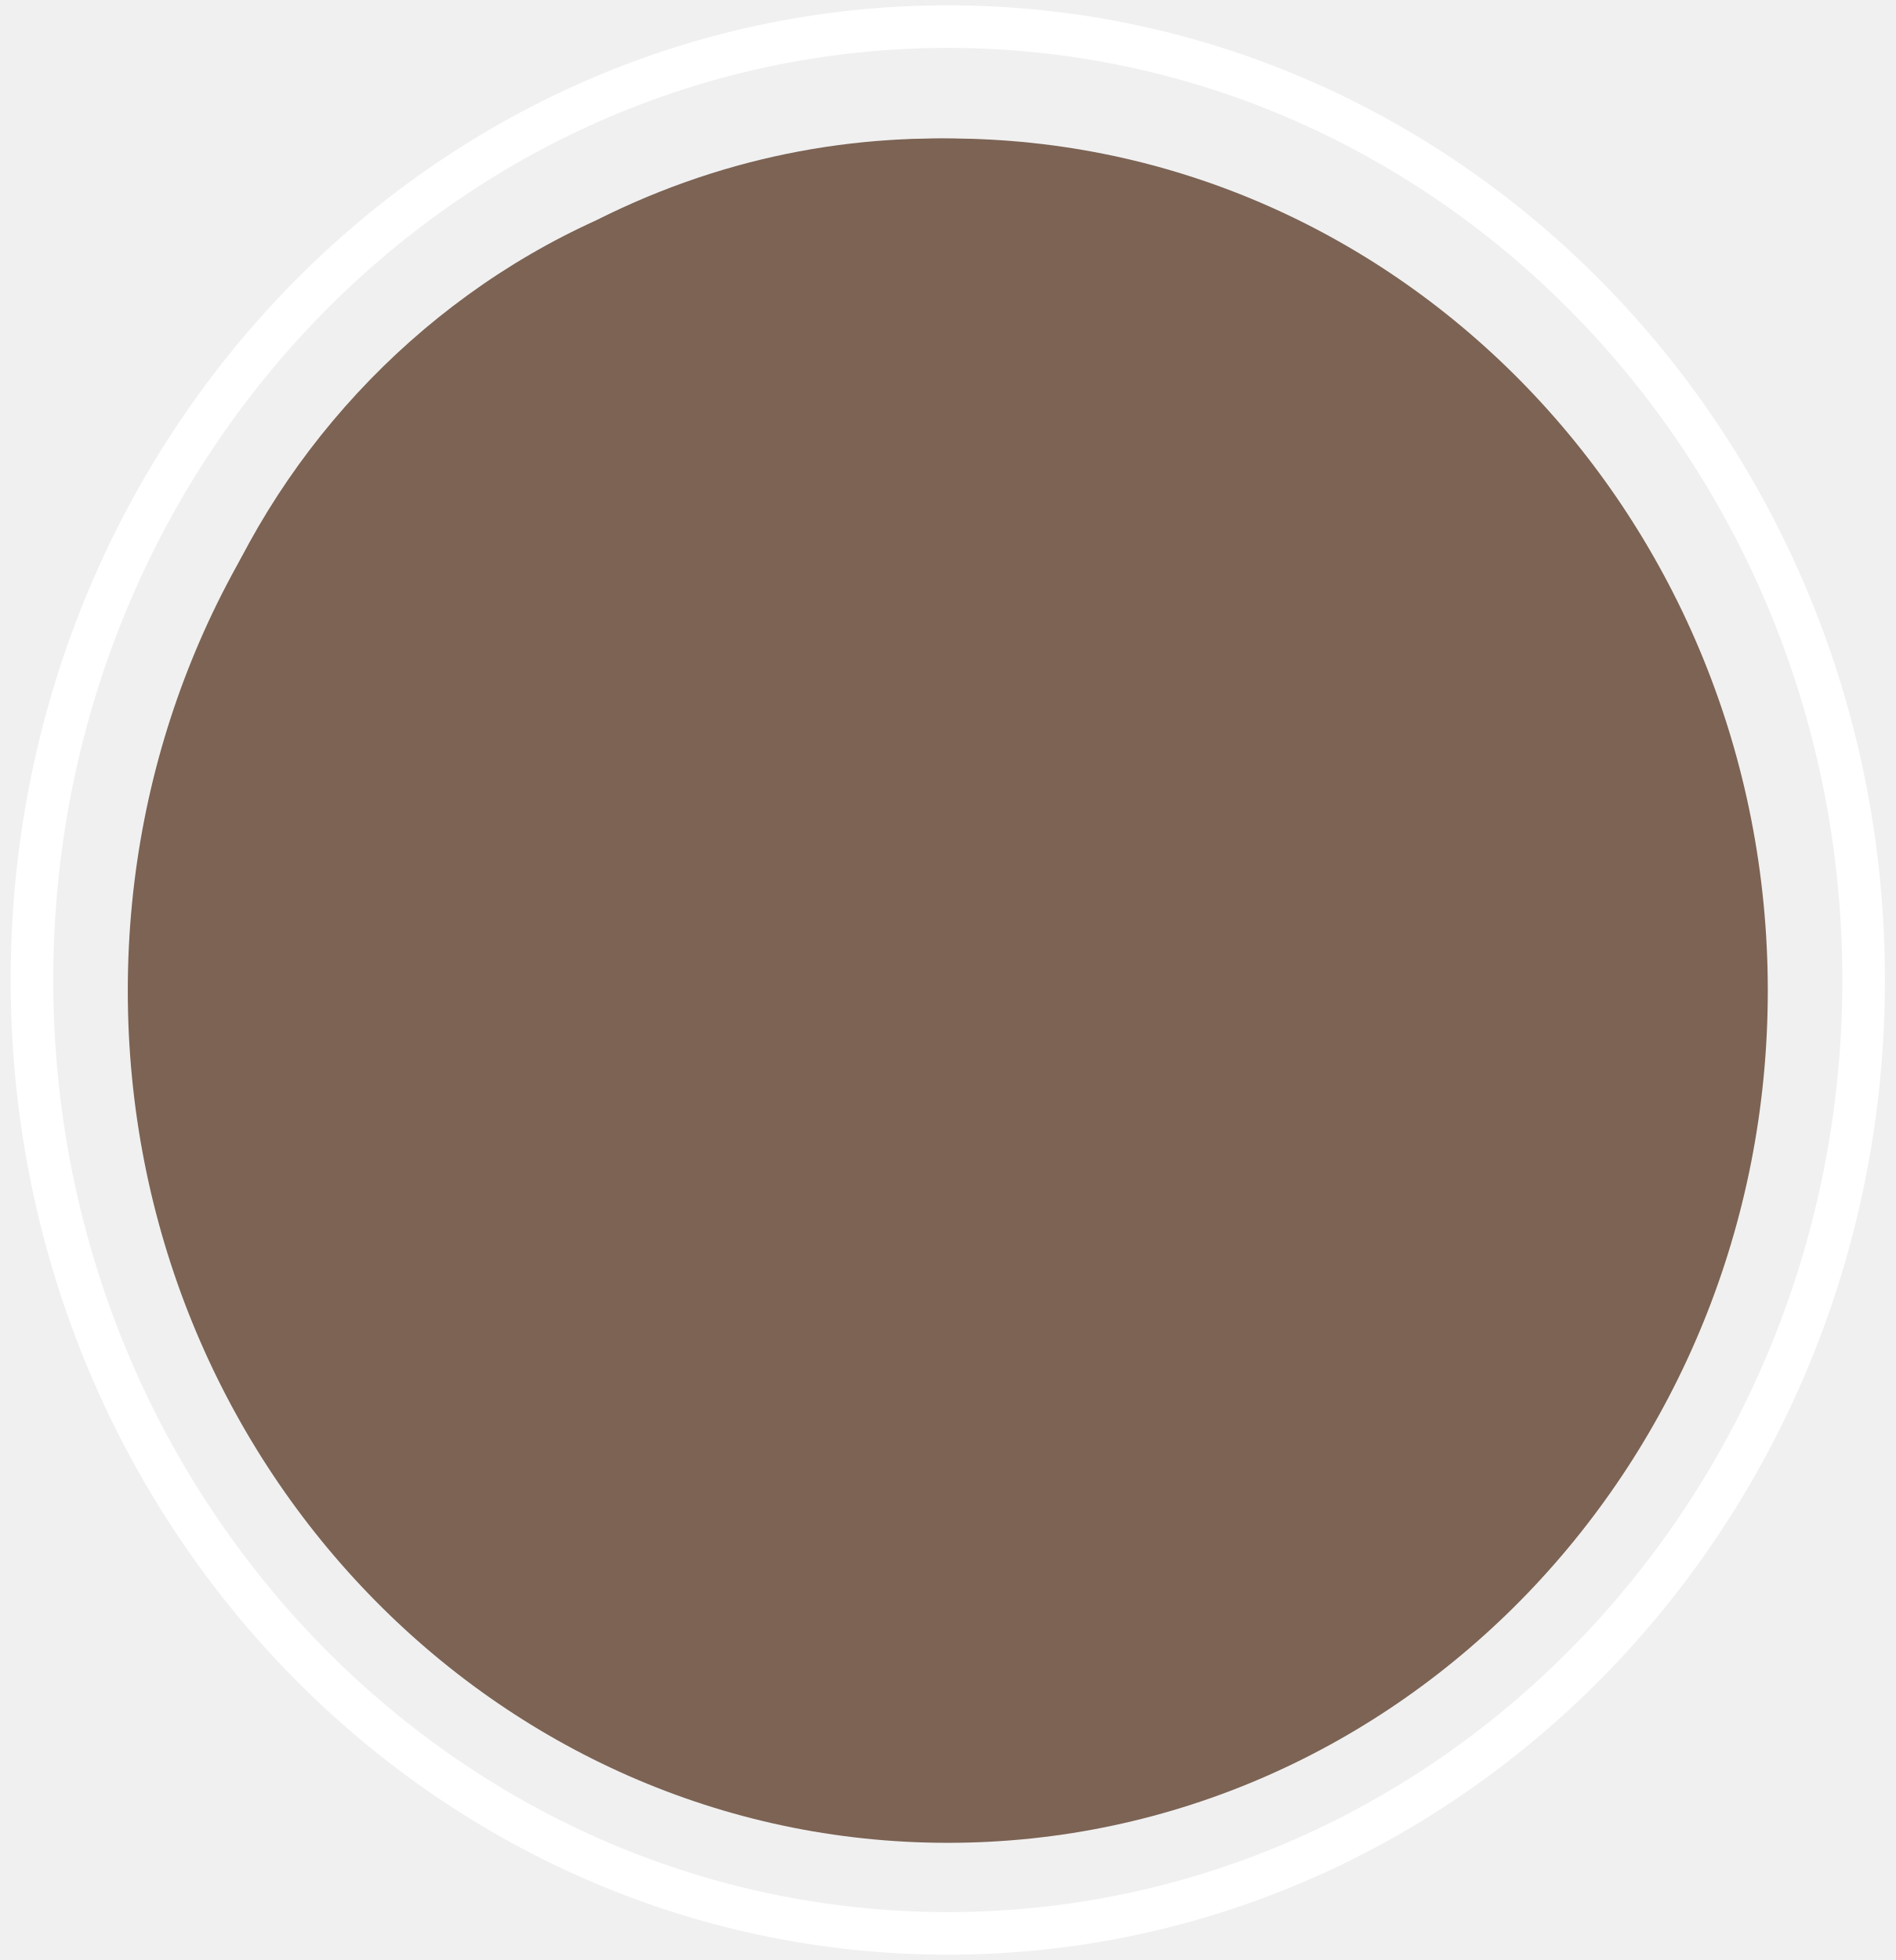
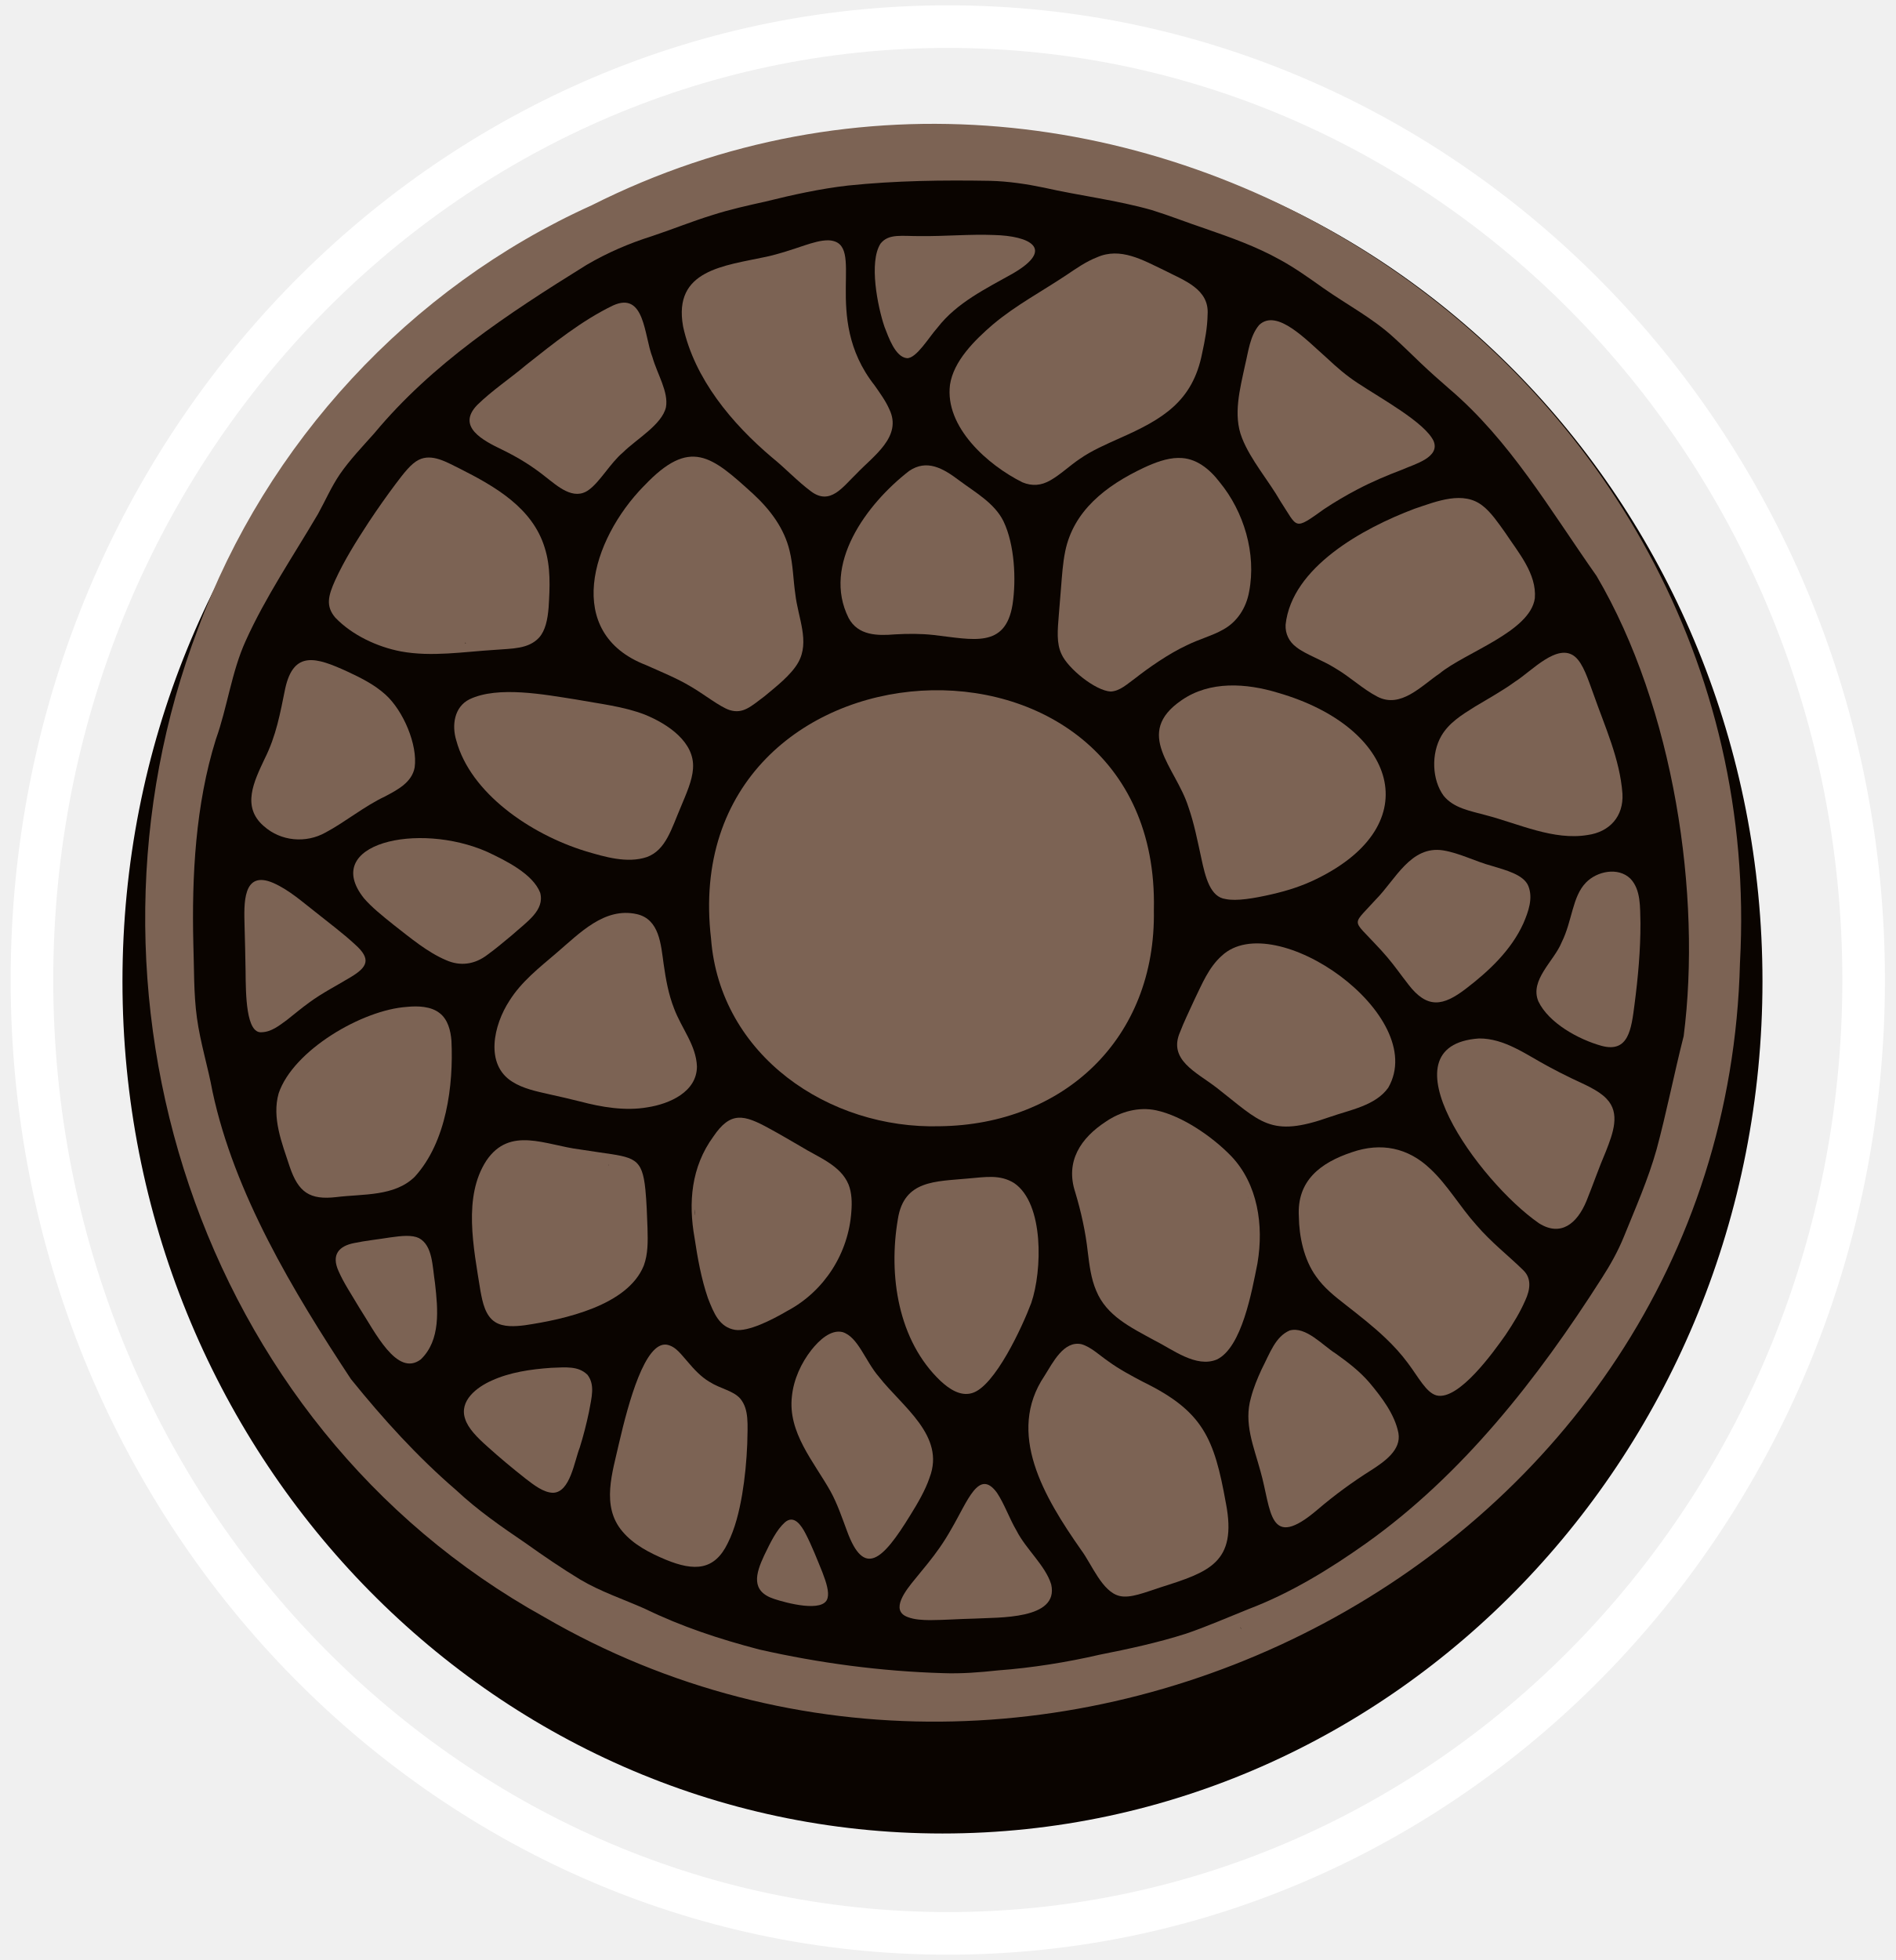
<svg xmlns="http://www.w3.org/2000/svg" width="89" height="92" viewBox="0 0 89 92" fill="none">
-   <ellipse cx="44.5" cy="46.5" rx="38.5" ry="40" fill="#7C6354" />
-   <path d="M81.944 45.875C83.486 17.685 52.882 -2.199 28.025 10.327C19.466 14.187 12.746 21.514 9.545 30.2C3.105 47.091 9.457 67.525 25.796 76.586C49.358 90.272 81.242 73.871 81.943 45.897V45.876L81.944 45.875ZM39.311 6.993C39.303 6.994 39.231 7 39.205 7.002C39.163 7.005 39.287 6.994 39.309 6.993H39.311ZM32.572 8.629C32.567 8.631 32.504 8.648 32.508 8.646C32.501 8.647 32.564 8.63 32.572 8.629ZM7.01 42.781C7.01 42.803 6.996 43.139 7.001 42.979C7.003 42.932 7.007 42.823 7.01 42.781ZM9.628 57.709C9.626 57.698 9.626 57.687 9.628 57.679C9.628 57.689 9.628 57.7 9.628 57.709ZM28.528 77.794C28.535 77.796 28.59 77.812 28.584 77.811C28.587 77.813 28.533 77.797 28.528 77.794ZM40.064 81.083C40.073 81.084 40.147 81.096 40.141 81.096C40.144 81.096 40.071 81.085 40.064 81.083ZM47.34 79.141C47.333 79.141 47.27 79.147 47.248 79.148C47.212 79.15 47.32 79.141 47.339 79.14L47.34 79.141ZM58.541 77.165C58.536 77.16 58.481 77.085 58.474 77.067C58.469 77.058 58.474 77.061 58.486 77.075C58.505 77.097 58.529 77.136 58.542 77.164L58.541 77.165ZM79.293 49.349C78.86 51.049 78.491 52.929 78.03 54.635C77.64 56.028 77.046 57.373 76.488 58.749C76.213 59.425 75.858 60.057 75.462 60.672C72.435 65.425 68.898 69.925 64.378 73.137C62.676 74.343 60.832 75.473 58.861 76.219C57.853 76.623 56.926 77.033 55.937 77.37C54.61 77.793 53.248 78.087 51.879 78.358C50.348 78.712 48.684 78.977 47.121 79.093C46.258 79.186 45.381 79.256 44.51 79.222C41.619 79.137 38.709 78.751 35.9 78.114C34.037 77.627 32.256 77.042 30.508 76.191C29.499 75.745 28.436 75.392 27.488 74.827C26.628 74.307 25.756 73.712 24.927 73.121C23.763 72.329 22.695 71.592 21.663 70.63C19.838 69.057 18.247 67.302 16.728 65.423C13.986 61.269 11.249 56.691 10.229 51.936C10.014 50.754 9.66 49.658 9.496 48.465C9.338 47.316 9.368 46.133 9.327 44.973C9.252 41.809 9.427 38.447 10.387 35.385C10.926 33.879 11.122 32.227 11.784 30.771C12.714 28.709 14.017 26.788 15.178 24.816C15.525 24.19 15.804 23.539 16.207 22.948C16.674 22.269 17.271 21.647 17.819 21.03C20.54 17.76 24.015 15.465 27.785 13.124C28.769 12.547 29.782 12.113 30.861 11.772C31.798 11.461 32.745 11.075 33.688 10.785C34.52 10.516 35.365 10.332 36.205 10.145C37.457 9.835 38.758 9.545 40.059 9.397C42.305 9.164 44.533 9.138 46.736 9.176C47.572 9.194 48.477 9.329 49.266 9.495C50.942 9.874 52.673 10.08 54.323 10.546C55.164 10.808 55.978 11.13 56.815 11.411C58.064 11.845 59.215 12.248 60.373 12.894C61.061 13.27 61.728 13.748 62.373 14.205C63.471 14.977 64.698 15.621 65.679 16.521C66.111 16.909 66.52 17.318 66.942 17.719C67.38 18.136 67.835 18.54 68.292 18.935C71.15 21.372 72.997 24.578 75.21 27.721C78.856 33.916 80.149 42.724 79.299 49.33L79.295 49.348L79.293 49.349ZM79.51 49.055C79.51 49.046 79.517 48.971 79.517 48.978C79.517 48.975 79.511 49.048 79.51 49.055Z" fill="#7C6354" />
-   <path d="M39.106 75.694C39.182 75.419 39.054 74.982 38.864 74.492C38.626 73.908 38.364 73.235 38.077 72.682C37.875 72.287 37.53 71.768 37.099 72.148C36.705 72.502 36.429 73.076 36.124 73.708C35.732 74.552 35.485 75.376 36.596 75.739C37.124 75.915 38.918 76.409 39.103 75.705L39.106 75.694Z" fill="#7C6354" />
-   <path d="M46.866 15.919C46.003 16.663 45.02 17.634 44.853 18.75C44.602 20.736 46.635 22.524 48.257 23.328C48.709 23.514 49.135 23.481 49.564 23.234C50.038 22.965 50.468 22.549 50.927 22.24C51.517 21.826 52.183 21.544 52.848 21.244C54.834 20.365 56.249 19.533 56.692 17.267C56.824 16.663 56.938 16.062 56.948 15.453C57.032 14.254 55.849 13.856 54.913 13.375C53.915 12.901 52.858 12.272 51.751 12.767C51.236 12.966 50.777 13.292 50.319 13.598C49.16 14.371 47.938 15.02 46.882 15.906L46.866 15.919Z" fill="#7C6354" />
-   <path d="M30.483 23.498C27.987 26.046 26.704 30.404 30.566 31.899C31.267 32.214 32.032 32.522 32.687 32.916C33.268 33.249 34.056 33.874 34.51 34.018C35.143 34.21 35.506 33.846 36.14 33.374C36.688 32.918 37.389 32.377 37.724 31.79C38.286 30.8 37.716 29.685 37.591 28.573C37.491 27.894 37.487 27.211 37.323 26.544C37.074 25.492 36.418 24.617 35.611 23.87C33.653 22.09 32.656 21.211 30.499 23.483L30.485 23.499L30.483 23.498Z" fill="#7C6354" />
-   <path d="M56.046 38.565C56.315 39.329 56.473 40.151 56.647 40.941C56.846 41.893 57.082 42.799 57.796 42.888C58.295 42.996 59.135 42.854 59.961 42.664C60.663 42.503 61.359 42.291 62.066 41.942C67.325 39.37 65.807 34.812 60.261 33.209C58.762 32.751 57.053 32.636 55.727 33.555C53.449 35.114 55.449 36.691 56.04 38.546L56.047 38.566L56.046 38.565Z" fill="#7C6354" />
-   <path d="M71.772 60.312C71.07 59.622 70.266 59.008 69.564 58.186C68.807 57.346 68.199 56.283 67.394 55.544C66.359 54.559 65.094 54.298 63.726 54.77C62.255 55.26 61.129 56.102 61.233 57.798C61.243 58.706 61.466 59.809 62.04 60.6C62.406 61.13 62.914 61.534 63.418 61.925C64.058 62.427 64.704 62.928 65.291 63.486C65.676 63.851 66.037 64.244 66.352 64.671C66.852 65.334 67.207 66.053 67.696 66.187C68.735 66.446 70.386 64.13 70.943 63.34C71.332 62.758 71.621 62.277 71.858 61.738C72.112 61.195 72.151 60.685 71.78 60.321L71.772 60.312ZM59.292 59.966C59.588 58.215 59.31 56.264 58.05 54.947C57.17 54.04 55.763 53.068 54.533 52.804C53.715 52.632 52.868 52.862 52.184 53.327C50.985 54.106 50.259 55.205 50.732 56.645C51.006 57.553 51.218 58.503 51.322 59.452C51.399 60.071 51.473 60.7 51.719 61.274C52.201 62.449 53.331 62.99 54.437 63.595C55.299 64.022 56.406 64.912 57.388 64.498C58.555 63.931 59.021 61.33 59.289 59.987L59.291 59.967L59.292 59.966ZM58.867 56.908L58.853 56.927C58.844 56.917 58.86 56.914 58.867 56.908Z" fill="#7C6354" />
-   <path d="M66.646 24.574C64.258 25.475 60.898 27.308 60.61 30.013C60.591 30.441 60.776 30.81 61.111 31.061C61.541 31.406 62.337 31.666 62.957 32.063C63.635 32.457 64.234 33.035 64.922 33.389C66.015 33.955 66.978 32.885 67.834 32.306C69.04 31.31 72.093 30.343 72.312 28.772C72.407 27.623 71.54 26.626 70.934 25.709C70.581 25.21 70.254 24.737 69.876 24.44C68.965 23.701 67.715 24.215 66.664 24.567L66.646 24.574Z" fill="#7C6354" />
-   <path d="M55.572 22.181C55.026 22.188 54.458 22.408 53.957 22.64C52.141 23.495 50.649 24.683 50.263 26.564C50.148 27.128 50.113 27.703 50.066 28.282C50.034 28.713 49.998 29.142 49.963 29.546C49.906 30.263 49.844 30.876 50.09 31.394C50.388 32.064 51.681 33.113 52.401 33.147C52.841 33.126 53.19 32.779 53.542 32.531C54.179 32.031 55.121 31.373 55.961 30.981C56.544 30.69 57.188 30.523 57.676 30.24C58.343 29.879 58.766 29.208 58.898 28.458C59.243 26.67 58.654 24.704 57.511 23.316C57.046 22.708 56.396 22.167 55.59 22.183H55.571L55.572 22.181Z" fill="#7C6354" />
-   <path d="M57.804 71.229C57.26 68.191 56.731 66.926 53.925 65.555C53.364 65.259 52.792 64.955 52.284 64.585C51.881 64.31 51.474 63.912 51.029 63.783C50.197 63.603 49.688 64.637 49.29 65.27C47.484 67.951 49.258 70.943 51.015 73.448C51.512 74.115 52.001 75.415 52.821 75.602C53.317 75.72 53.996 75.436 54.73 75.198C57.011 74.474 58.346 74.042 57.809 71.251L57.805 71.227L57.804 71.229Z" fill="#7C6354" />
-   <path d="M32.323 16.019C32.86 18.473 34.614 20.567 36.495 22.16C37.124 22.666 37.688 23.277 38.331 23.754C39.234 24.426 39.818 23.541 40.453 22.933C41.247 22.091 42.631 21.187 42.004 19.896C41.837 19.51 41.557 19.126 41.308 18.771C38.749 15.516 40.993 12.063 39.157 11.967C38.796 11.959 38.388 12.087 38.021 12.206C37.432 12.404 36.841 12.605 36.234 12.739C34.243 13.168 31.848 13.352 32.32 15.999L32.323 16.019Z" fill="#7C6354" />
-   <path d="M15.999 29.685C16.781 30.497 17.954 31.052 19.084 31.266C20.524 31.529 22.002 31.283 23.48 31.192C24.291 31.126 25.059 31.159 25.56 30.617C25.853 30.289 25.963 29.774 26.008 29.201C26.067 28.258 26.113 27.298 25.822 26.388C25.25 24.53 23.512 23.53 21.845 22.688C21.254 22.404 20.539 21.95 19.901 22.277C19.548 22.455 19.216 22.885 18.811 23.424C18.422 23.942 17.987 24.557 17.567 25.19C16.939 26.15 16.414 26.994 15.986 27.925C15.659 28.654 15.534 29.136 15.989 29.675L15.999 29.685ZM22.122 30.88C22.074 30.899 22.068 30.823 22.121 30.872L22.122 30.88Z" fill="#7C6354" />
-   <path d="M32.788 36.748C32.871 35.519 31.6 34.668 30.531 34.233C29.496 33.836 28.393 33.723 27.287 33.519C25.822 33.292 23.632 32.87 22.295 33.51C21.575 33.868 21.453 34.734 21.675 35.448C22.339 37.904 25.131 39.837 27.741 40.64C28.645 40.909 29.704 41.226 30.621 40.917C31.513 40.591 31.773 39.596 32.215 38.565C32.473 37.943 32.752 37.328 32.788 36.766V36.748Z" fill="#7C6354" />
-   <path d="M57.354 51.729C59.458 53.367 59.874 54.11 62.673 53.121C63.638 52.782 64.834 52.587 65.431 51.742C67.381 48.34 60.082 43.243 57.615 45.549C56.997 46.098 56.69 46.87 56.322 47.627C56.072 48.174 55.818 48.699 55.657 49.126C55.081 50.432 56.415 51.009 57.338 51.718L57.354 51.729Z" fill="#7C6354" />
-   <path d="M27.49 52.39C28.481 52.653 29.605 52.848 30.655 52.662C31.692 52.501 32.97 51.937 32.972 50.745C32.934 49.743 32.251 48.965 31.9 48.029C31.637 47.364 31.511 46.655 31.41 45.947C31.279 45.025 31.217 43.839 30.15 43.595C28.624 43.257 27.465 44.493 26.373 45.422C25.577 46.105 24.736 46.756 24.171 47.656C23.42 48.803 23.006 50.654 24.304 51.464C24.815 51.791 25.449 51.917 26.038 52.051C26.534 52.16 27.009 52.27 27.471 52.386L27.489 52.391L27.49 52.39ZM24.606 51.49C24.662 51.486 24.661 51.493 24.604 51.49H24.606Z" fill="#7C6354" />
-   <path d="M20.886 48.237C20.488 47.922 19.867 47.896 19.357 47.95C17.256 48.089 14.014 49.988 13.333 52.008C13.005 53.161 13.493 54.355 13.851 55.448C14.258 56.647 14.784 57.026 16.049 56.877C17.29 56.723 18.782 56.858 19.728 55.917C21.212 54.286 21.546 51.629 21.446 49.539C21.409 49.053 21.274 48.539 20.898 48.247L20.886 48.237Z" fill="#7C6354" />
-   <path d="M30.48 60.083C30.674 59.547 30.671 58.985 30.651 58.323C30.629 57.719 30.609 57.112 30.551 56.521C30.402 55.03 30.024 55.014 28.419 54.782C28.106 54.738 27.794 54.691 27.474 54.64C25.868 54.443 24.193 53.53 23.086 55.166C21.988 56.854 22.476 59.209 22.809 61.288C22.907 61.819 23.035 62.453 23.503 62.746C23.889 62.988 24.431 62.951 24.889 62.894C26.756 62.618 29.717 61.966 30.474 60.099L30.48 60.083ZM28.826 55.359C28.845 55.38 28.8 55.408 28.817 55.362L28.826 55.359Z" fill="#7C6354" />
-   <path d="M37.235 62.209C38.955 61.288 40.09 59.513 40.222 57.558C40.256 57.136 40.245 56.676 40.091 56.289C39.716 55.376 38.665 55.01 37.843 54.499C37.348 54.213 36.836 53.908 36.372 53.659C35.168 52.995 34.548 52.846 33.743 54.037C32.698 55.467 32.565 57.14 32.86 58.79C33.002 59.737 33.175 60.709 33.487 61.618C33.765 62.331 34.024 62.984 34.761 63.109C35.38 63.206 36.489 62.647 37.216 62.22L37.235 62.209ZM32.88 57.469C32.881 57.461 32.882 57.46 32.883 57.463C32.887 57.545 32.877 57.671 32.871 57.72C32.859 57.749 32.875 57.484 32.878 57.477L32.88 57.469Z" fill="#7C6354" />
-   <path d="M48.671 61.84C49.18 60.348 49.283 57.183 47.862 56.218C47.195 55.806 46.525 55.937 45.675 56.008C44.175 56.15 42.697 56.077 42.408 57.899C41.951 60.563 42.419 63.614 44.404 65.502C44.81 65.881 45.338 66.241 45.885 66.078C46.956 65.776 48.257 62.947 48.665 61.857L48.671 61.84ZM42.482 61.305C42.482 61.305 42.487 61.39 42.488 61.427C42.488 61.498 42.479 61.323 42.481 61.306L42.482 61.305ZM48.693 61.739C48.689 61.791 48.695 61.792 48.693 61.739V61.739Z" fill="#7C6354" />
-   <path d="M71.376 32.69C70.766 33.132 70.132 33.474 69.491 33.863C68.869 34.249 68.279 34.621 67.925 35.225C67.439 36.061 67.479 37.293 68.033 38.044C68.51 38.629 69.294 38.752 69.993 38.946C71.557 39.353 73.19 40.148 74.79 39.881C75.822 39.74 76.484 39.008 76.426 37.949C76.309 36.318 75.598 34.789 75.062 33.258C74.811 32.578 74.588 31.847 74.203 31.516C73.383 30.831 72.162 32.192 71.392 32.678L71.376 32.69ZM69.609 38.441C69.6 38.441 69.53 38.435 69.537 38.435C69.532 38.434 69.602 38.44 69.609 38.441Z" fill="#7C6354" />
-   <path d="M47.362 25.15C46.939 24.296 46.035 23.8 45.284 23.237C44.516 22.657 43.761 22.233 42.933 22.794C40.915 24.358 38.843 27.195 40.091 29.691C40.532 30.522 41.438 30.534 42.266 30.465C42.87 30.43 43.48 30.427 44.083 30.494C45.931 30.704 47.453 31.14 47.79 29.064C47.971 27.874 47.883 26.246 47.371 25.169L47.362 25.15ZM47.626 27.508C47.625 27.497 47.628 27.413 47.627 27.412C47.627 27.409 47.626 27.501 47.626 27.508Z" fill="#7C6354" />
-   <path d="M58.567 21.255C58.972 22.282 59.811 23.242 60.372 24.221C61.197 25.478 60.98 25.611 62.423 24.579C62.916 24.252 63.442 23.941 63.976 23.663C64.675 23.295 65.377 23 66.106 22.724C66.65 22.478 67.881 22.16 67.558 21.386C67.141 20.511 65.094 19.396 63.989 18.664C63.451 18.311 63.016 17.931 62.541 17.486C61.575 16.637 60.203 15.155 59.37 15.941C58.934 16.453 58.862 17.197 58.703 17.844C58.47 18.94 58.135 20.164 58.561 21.238L58.567 21.255ZM60.881 25.032C60.884 25.038 60.907 25.09 60.905 25.086C60.906 25.09 60.883 25.039 60.881 25.032Z" fill="#7C6354" />
-   <path d="M35.003 66.332C34.65 65.946 34.088 65.886 33.54 65.538C33.171 65.316 32.838 64.966 32.551 64.624C32.255 64.299 31.993 63.886 31.558 63.806C30.537 63.65 29.762 66.497 29.315 68.424C29.014 69.787 28.456 71.378 29.474 72.572C29.999 73.199 30.767 73.588 31.513 73.9C32.857 74.453 33.797 74.399 34.413 73.133C34.763 72.441 34.955 71.645 35.094 70.843C35.228 70.048 35.301 69.256 35.334 68.464C35.354 67.536 35.419 66.84 35.011 66.343L35.002 66.334L35.003 66.332Z" fill="#7C6354" />
-   <path d="M75.666 52.248C75.281 51.852 74.639 51.59 74.033 51.301C73.659 51.123 73.289 50.932 72.925 50.735C71.911 50.193 70.888 49.421 69.689 49.432C65.068 49.756 69.671 56.143 72.508 58.107C73.523 58.745 74.29 58.135 74.734 57.067C75.052 56.284 75.312 55.514 75.651 54.725C75.978 53.89 76.343 52.941 75.678 52.261L75.666 52.25V52.248Z" fill="#7C6354" />
-   <path d="M23.846 21.806C24.575 22.16 25.226 22.561 25.851 23.06C26.421 23.501 27.178 24.208 27.895 23.682C28.419 23.305 28.906 22.424 29.492 21.93C30.129 21.297 31.327 20.625 31.517 19.804C31.648 19.085 31.108 18.245 30.883 17.453C30.49 16.465 30.534 14.344 29.031 15.026C27.551 15.742 26.241 16.802 24.958 17.814C24.204 18.451 23.358 19.011 22.657 19.696C21.665 20.719 22.939 21.369 23.825 21.795L23.845 21.805L23.846 21.806Z" fill="#7C6354" />
-   <path d="M12.632 39.461C13.434 40.182 14.618 40.283 15.541 39.761C16.439 39.285 17.362 38.526 18.324 38.074C18.91 37.762 19.587 37.417 19.718 36.714C19.869 35.656 19.186 34.046 18.349 33.293C17.834 32.823 17.184 32.499 16.545 32.203C15.104 31.543 14.037 31.204 13.641 33.006C13.403 34.173 13.221 35.218 12.674 36.307C12.169 37.38 11.594 38.543 12.617 39.449L12.632 39.461Z" fill="#7C6354" />
-   <path d="M43.895 70.042C44.65 68.078 42.609 66.712 41.517 65.315C40.868 64.567 40.539 63.434 39.803 63.213C39.253 63.085 38.707 63.6 38.351 64.047C37.863 64.669 37.512 65.438 37.432 66.222C37.229 67.928 38.466 69.301 39.242 70.685C39.566 71.274 39.786 71.931 40.019 72.553C40.819 74.74 41.682 73.938 42.986 71.814C43.341 71.245 43.694 70.637 43.889 70.062L43.895 70.042Z" fill="#7C6354" />
-   <path d="M65.904 67.936C65.731 67.079 65.139 66.296 64.563 65.606C64.083 65.041 63.512 64.614 62.957 64.219C62.353 63.841 61.558 62.927 60.8 63.138C60.13 63.431 59.883 64.182 59.476 64.979C59.283 65.4 59.101 65.841 58.986 66.284C58.635 67.49 59.11 68.564 59.433 69.755C59.951 71.566 59.783 73.544 62.127 71.532C62.912 70.863 63.754 70.246 64.632 69.695C65.237 69.304 66.053 68.751 65.907 67.952L65.904 67.936Z" fill="#7C6354" />
-   <path d="M66.368 46.889C67.267 48.067 68.015 47.905 69.064 47.105C70.145 46.28 71.203 45.292 71.775 44.028C72.011 43.475 72.239 42.848 72.006 42.273C71.786 41.735 70.917 41.524 70.294 41.332C69.528 41.127 68.793 40.734 68.011 40.603C66.483 40.364 65.77 41.98 64.85 42.906C64.648 43.128 64.458 43.323 64.266 43.534C63.92 43.917 63.908 44.019 64.245 44.39C64.621 44.795 65.019 45.185 65.387 45.621C65.725 46.016 66.045 46.479 66.357 46.874L66.368 46.889Z" fill="#7C6354" />
-   <path d="M23.156 45.488C23.501 45.242 23.878 44.92 24.277 44.591C24.998 43.945 25.828 43.42 25.613 42.593C25.27 41.706 23.992 41.08 23.133 40.676C19.874 39.235 15.311 40.293 17.333 42.844C17.684 43.257 18.188 43.665 18.733 44.1C19.517 44.711 20.317 45.382 21.182 45.75C21.858 46.055 22.54 45.961 23.141 45.499L23.156 45.488Z" fill="#7C6354" />
-   <path d="M76.791 41.924C76.222 41.377 75.231 41.58 74.715 42.111C74.064 42.777 74.073 43.914 73.572 44.918C73.216 45.802 72.06 46.685 72.477 47.688C72.963 48.708 74.361 49.477 75.443 49.777C76.715 50.121 76.844 48.992 76.994 47.825C77.158 46.564 77.275 45.292 77.271 44.019C77.251 43.261 77.295 42.452 76.802 41.934L76.791 41.924Z" fill="#7C6354" />
-   <path d="M49.602 75.047C49.326 74.165 48.422 73.407 47.978 72.537C47.632 71.945 47.416 71.297 47.06 70.759C46.208 69.585 45.684 71.148 44.923 72.446C44.753 72.749 44.57 73.043 44.368 73.333C44.017 73.841 43.608 74.323 43.219 74.798C42.797 75.31 42.011 76.278 42.87 76.591C43.186 76.712 43.547 76.73 43.907 76.734C44.602 76.731 45.285 76.677 46.005 76.663C47.115 76.598 49.975 76.726 49.606 75.064L49.602 75.047Z" fill="#7C6354" />
-   <path d="M14.779 47.737C15.389 47.288 16.085 46.937 16.726 46.548C17.496 46.082 17.701 45.712 16.916 45.016C16.343 44.487 15.693 44.005 15.08 43.512C14.43 43.01 13.836 42.469 13.087 42.135C11.621 41.5 11.709 43.144 11.732 44.128C11.75 44.827 11.771 45.553 11.78 46.253C11.789 47.373 11.802 49.212 12.537 49.139C12.987 49.127 13.354 48.834 13.726 48.559C14.056 48.302 14.396 48.012 14.764 47.747L14.78 47.736L14.779 47.737Z" fill="#7C6354" />
-   <path d="M41.78 16.034C41.966 16.511 42.284 17.451 42.835 17.5C43.278 17.514 43.868 16.511 44.269 16.063C45.179 14.887 46.56 14.227 47.822 13.515C49.796 12.361 48.6 11.758 46.917 11.719C45.789 11.673 44.614 11.783 43.481 11.77C42.599 11.78 41.978 11.633 41.591 12.123C41.034 12.993 41.459 15.084 41.773 16.015L41.78 16.034Z" fill="#7C6354" />
-   <path d="M27.819 65.206C27.396 64.802 26.837 64.864 26.125 64.891C25.174 64.958 24.197 65.097 23.335 65.491C22.641 65.797 21.802 66.434 22.087 67.284C22.228 67.739 22.672 68.175 23.133 68.587C23.7 69.1 24.302 69.601 24.93 70.096C25.297 70.375 25.768 70.755 26.223 70.757C27.023 70.73 27.219 69.265 27.473 68.624C27.642 68.084 27.785 67.523 27.902 66.965C28.032 66.255 28.195 65.692 27.83 65.215L27.821 65.205L27.819 65.206ZM26.107 65.222C26.107 65.222 26.098 65.22 26.093 65.218C26.099 65.219 26.104 65.221 26.107 65.222Z" fill="#7C6354" />
-   <path d="M20.672 60.906C20.549 60.114 20.566 59.146 19.918 58.801C19.602 58.649 19.12 58.691 18.577 58.77C18.019 58.861 17.416 58.922 16.875 59.036C16.173 59.172 15.792 59.574 16.146 60.353C16.392 60.916 16.738 61.423 17.112 62.057C17.855 63.202 18.884 65.338 20.004 64.498C20.952 63.591 20.812 62.143 20.675 60.927L20.672 60.906Z" fill="#7C6354" />
-   <path d="M54.426 43.368C54.723 28.812 31.922 30.107 33.634 44.745C34.052 50.231 39.168 53.703 44.384 53.552C50.153 53.477 54.537 49.474 54.425 43.392V43.369L54.426 43.368Z" fill="#7C6354" />
+   <ellipse cx="44.25" cy="46.062" rx="38.5" ry="40" fill="#0A0400" />
+   <path d="M81.694 45.188C83.236 16.997 52.632 -2.886 27.775 9.639C19.216 13.5 12.496 20.827 9.295 29.512C2.855 46.404 9.207 66.838 25.546 75.899C49.108 89.585 80.992 73.183 81.693 45.21V45.189L81.694 45.188ZM39.061 6.305C39.053 6.306 38.981 6.313 38.955 6.315C38.913 6.318 39.037 6.306 39.059 6.305H39.061ZM32.322 7.941C32.317 7.943 32.254 7.96 32.258 7.959C32.251 7.96 32.314 7.942 32.322 7.941ZM6.76 42.094C6.76 42.115 6.746 42.452 6.751 42.291C6.753 42.245 6.757 42.135 6.76 42.094ZM9.378 57.022C9.376 57.01 9.376 57 9.378 56.992C9.378 57.002 9.378 57.012 9.378 57.022ZM28.278 77.107C28.285 77.109 28.34 77.124 28.334 77.123C28.337 77.125 28.283 77.11 28.278 77.107ZM39.814 80.395C39.823 80.396 39.897 80.408 39.891 80.408C39.894 80.408 39.821 80.397 39.814 80.395ZM47.09 78.454C47.083 78.454 47.02 78.459 46.998 78.46C46.962 78.462 47.07 78.454 47.089 78.453L47.09 78.454ZM58.291 76.478C58.286 76.473 58.231 76.397 58.224 76.38C58.219 76.37 58.224 76.373 58.236 76.388C58.255 76.41 58.279 76.449 58.292 76.477L58.291 76.478ZM79.043 48.662C78.61 50.362 78.241 52.242 77.78 53.947C77.39 55.34 76.796 56.686 76.238 58.062C75.963 58.737 75.608 59.37 75.212 59.984C72.185 64.737 68.648 69.238 64.128 72.45C62.426 73.656 60.582 74.786 58.611 75.532C57.603 75.936 56.676 76.345 55.687 76.682C54.36 77.105 52.998 77.399 51.629 77.67C50.098 78.025 48.434 78.29 46.871 78.405C46.008 78.499 45.131 78.569 44.26 78.535C41.369 78.45 38.459 78.063 35.65 77.426C33.787 76.939 32.006 76.355 30.258 75.504C29.249 75.058 28.186 74.704 27.238 74.14C26.378 73.619 25.506 73.025 24.677 72.433C23.513 71.641 22.445 70.905 21.413 69.942C19.588 68.369 17.997 66.614 16.478 64.735C13.736 60.581 10.999 56.004 9.98 51.248C9.764 50.067 9.41 48.971 9.246 47.777C9.088 46.628 9.118 45.445 9.077 44.285C9.002 41.122 9.177 37.76 10.137 34.698C10.676 33.192 10.872 31.539 11.534 30.083C12.464 28.021 13.767 26.101 14.928 24.129C15.275 23.502 15.554 22.852 15.957 22.26C16.424 21.582 17.021 20.959 17.569 20.343C20.29 17.073 23.765 14.777 27.535 12.437C28.519 11.86 29.532 11.425 30.611 11.084C31.548 10.774 32.495 10.387 33.438 10.098C34.27 9.829 35.115 9.645 35.955 9.457C37.207 9.147 38.508 8.858 39.809 8.71C42.055 8.476 44.283 8.45 46.486 8.488C47.322 8.506 48.227 8.642 49.016 8.808C50.692 9.187 52.423 9.392 54.073 9.859C54.914 10.12 55.728 10.443 56.565 10.723C57.814 11.157 58.965 11.561 60.123 12.206C60.811 12.583 61.478 13.06 62.123 13.517C63.221 14.29 64.448 14.933 65.429 15.834C65.861 16.222 66.27 16.63 66.692 17.031C67.13 17.448 67.585 17.853 68.042 18.248C70.9 20.684 72.747 23.891 74.96 27.034C78.606 33.228 79.899 42.037 79.049 48.642L79.045 48.661L79.043 48.662ZM79.26 48.368C79.26 48.359 79.267 48.283 79.267 48.29C79.267 48.287 79.261 48.361 79.26 48.368Z" fill="#7C6354" />
+   <path d="M38.856 75.006C38.932 74.731 38.804 74.295 38.614 73.805C38.376 73.22 38.114 72.547 37.827 71.995C37.625 71.6 37.28 71.081 36.849 71.46C36.455 71.815 36.179 72.389 35.874 73.021C35.482 73.865 35.235 74.689 36.346 75.052C36.874 75.228 38.668 75.722 38.853 75.018L38.856 75.006Z" fill="#7C6354" />
+   <path d="M46.616 15.231C45.753 15.976 44.77 16.947 44.603 18.062C44.352 20.048 46.385 21.836 48.007 22.641C48.459 22.827 48.885 22.794 49.314 22.547C49.788 22.278 50.218 21.862 50.677 21.553C51.267 21.139 51.933 20.857 52.598 20.557C54.584 19.678 55.999 18.845 56.442 16.58C56.574 15.976 56.688 15.375 56.698 14.766C56.782 13.566 55.599 13.168 54.663 12.687C53.665 12.213 52.608 11.585 51.501 12.079C50.986 12.279 50.527 12.604 50.069 12.911C48.91 13.684 47.688 14.332 46.632 15.219L46.616 15.231Z" fill="#7C6354" />
+   <path d="M30.233 22.81C27.737 25.358 26.454 29.716 30.316 31.212C31.017 31.526 31.782 31.834 32.437 32.228C33.018 32.561 33.806 33.187 34.26 33.331C34.893 33.523 35.256 33.159 35.89 32.686C36.438 32.23 37.139 31.689 37.474 31.102C38.036 30.112 37.466 28.998 37.341 27.886C37.241 27.206 37.237 26.524 37.073 25.857C36.824 24.804 36.168 23.929 35.361 23.183C33.403 21.403 32.406 20.524 30.249 22.796L30.235 22.811L30.233 22.81Z" fill="#7C6354" />
+   <path d="M55.796 37.877C56.065 38.642 56.223 39.464 56.397 40.254C56.596 41.205 56.832 42.111 57.546 42.2C58.045 42.309 58.885 42.167 59.711 41.977C60.413 41.815 61.109 41.603 61.816 41.255C67.075 38.683 65.557 34.124 60.011 32.521C58.512 32.063 56.803 31.949 55.477 32.867C53.199 34.426 55.199 36.003 55.79 37.859L55.797 37.878L55.796 37.877Z" fill="#7C6354" />
+   <path d="M71.522 59.624C70.82 58.935 70.016 58.32 69.314 57.498C68.557 56.659 67.949 55.596 67.144 54.856C66.109 53.872 64.844 53.611 63.476 54.083C62.005 54.573 60.879 55.415 60.983 57.111C60.993 58.018 61.216 59.122 61.79 59.913C62.156 60.442 62.664 60.847 63.168 61.238C63.808 61.739 64.454 62.241 65.041 62.798C65.426 63.163 65.787 63.556 66.102 63.983C66.602 64.646 66.957 65.365 67.446 65.499C68.485 65.759 70.136 63.443 70.693 62.652C71.082 62.07 71.371 61.589 71.608 61.051C71.862 60.508 71.901 59.998 71.53 59.634L71.522 59.624Z" fill="#7C6354" />
+   <path d="M59.042 59.278C59.338 57.528 59.06 55.576 57.8 54.26C56.92 53.353 55.513 52.381 54.283 52.117C53.465 51.944 52.618 52.175 51.934 52.639C50.735 53.419 50.009 54.517 50.482 55.958C50.756 56.866 50.968 57.816 51.072 58.764C51.149 59.384 51.223 60.012 51.469 60.586C51.951 61.761 53.081 62.302 54.187 62.907C55.049 63.334 56.156 64.224 57.138 63.811C58.305 63.243 58.771 60.642 59.039 59.3L59.041 59.279L59.042 59.278ZM58.617 56.22L58.603 56.239C58.594 56.23 58.61 56.227 58.617 56.22Z" fill="#7C6354" />
+   <path d="M66.396 23.887C64.008 24.788 60.648 26.62 60.36 29.325C60.341 29.753 60.526 30.123 60.861 30.373C61.291 30.718 62.087 30.979 62.707 31.375C63.385 31.769 63.984 32.347 64.672 32.702C65.765 33.267 66.728 32.197 67.584 31.618C68.79 30.622 71.843 29.655 72.062 28.084C72.157 26.936 71.29 25.939 70.684 25.021C70.331 24.523 70.004 24.049 69.626 23.752C68.715 23.014 67.465 23.527 66.414 23.88L66.396 23.887Z" fill="#7C6354" />
+   <path d="M55.322 21.494C54.776 21.5 54.208 21.72 53.707 21.953C51.891 22.807 50.399 23.995 50.013 25.877C49.898 26.44 49.863 27.015 49.816 27.594C49.784 28.025 49.748 28.455 49.713 28.858C49.656 29.576 49.594 30.189 49.84 30.706C50.138 31.376 51.431 32.426 52.151 32.46C52.591 32.438 52.94 32.092 53.292 31.843C53.929 31.343 54.871 30.685 55.711 30.293C56.294 30.003 56.938 29.835 57.426 29.553C58.093 29.192 58.516 28.521 58.648 27.77C58.993 25.983 58.404 24.016 57.261 22.628C56.796 22.02 56.146 21.479 55.34 21.496H55.321L55.322 21.494Z" fill="#7C6354" />
+   <path d="M57.554 70.542C57.01 67.504 56.481 66.239 53.675 64.867C53.114 64.572 52.542 64.268 52.034 63.897C51.631 63.622 51.224 63.224 50.779 63.096C49.947 62.915 49.438 63.949 49.04 64.582C47.234 67.264 49.008 70.255 50.765 72.76C51.262 73.427 51.751 74.728 52.571 74.914C53.067 75.032 53.746 74.749 54.48 74.511C56.761 73.787 58.096 73.355 57.559 70.564L57.555 70.54L57.554 70.542Z" fill="#7C6354" />
+   <path d="M32.073 15.332C32.61 17.786 34.364 19.88 36.245 21.472C36.874 21.979 37.438 22.589 38.081 23.067C38.984 23.738 39.568 22.854 40.203 22.246C40.997 21.404 42.381 20.499 41.754 19.209C41.587 18.823 41.307 18.438 41.058 18.083C38.499 14.829 40.743 11.376 38.907 11.28C38.546 11.271 38.138 11.4 37.771 11.519C37.182 11.716 36.591 11.918 35.984 12.051C33.993 12.48 31.598 12.665 32.07 15.312L32.073 15.332Z" fill="#7C6354" />
+   <path d="M15.749 28.998C16.531 29.809 17.704 30.365 18.834 30.579C20.274 30.841 21.752 30.595 23.23 30.504C24.041 30.438 24.809 30.471 25.31 29.929C25.603 29.602 25.713 29.087 25.758 28.514C25.817 27.57 25.863 26.611 25.572 25.701C25 23.843 23.262 22.843 21.595 22.001C21.004 21.716 20.289 21.262 19.651 21.589C19.298 21.767 18.966 22.197 18.561 22.736C18.172 23.254 17.737 23.869 17.317 24.502C16.689 25.462 16.164 26.307 15.736 27.238C15.409 27.967 15.284 28.448 15.739 28.987L15.749 28.998ZM21.872 30.192C21.824 30.212 21.818 30.135 21.871 30.185L21.872 30.192Z" fill="#7C6354" />
+   <path d="M32.538 36.06C32.621 34.831 31.35 33.981 30.281 33.545C29.246 33.148 28.143 33.036 27.037 32.832C25.572 32.604 23.382 32.183 22.045 32.823C21.325 33.18 21.203 34.047 21.425 34.761C22.089 37.217 24.881 39.15 27.491 39.953C28.395 40.222 29.454 40.538 30.371 40.229C31.263 39.903 31.523 38.908 31.965 37.877C32.223 37.255 32.502 36.641 32.538 36.078V36.06Z" fill="#7C6354" />
+   <path d="M57.104 51.041C59.208 52.679 59.624 53.423 62.423 52.434C63.388 52.095 64.584 51.899 65.181 51.054C67.131 47.652 59.832 42.556 57.365 44.861C56.747 45.41 56.44 46.183 56.072 46.94C55.822 47.487 55.568 48.011 55.407 48.438C54.831 49.744 56.165 50.321 57.088 51.031L57.104 51.041Z" fill="#7C6354" />
+   <path d="M27.24 51.703C28.231 51.966 29.355 52.16 30.405 51.975C31.442 51.814 32.72 51.249 32.722 50.058C32.684 49.056 32.001 48.278 31.65 47.342C31.387 46.676 31.261 45.968 31.16 45.259C31.029 44.338 30.967 43.152 29.9 42.908C28.374 42.569 27.215 43.805 26.123 44.735C25.327 45.417 24.486 46.069 23.921 46.969C23.17 48.116 22.756 49.967 24.054 50.776C24.565 51.103 25.199 51.229 25.788 51.364C26.284 51.472 26.759 51.583 27.221 51.699L27.239 51.703L27.24 51.703ZM24.356 50.802C24.412 50.798 24.411 50.805 24.354 50.802H24.356Z" fill="#7C6354" />
+   <path d="M20.636 47.55C20.238 47.235 19.617 47.209 19.107 47.262C17.006 47.401 13.764 49.301 13.083 51.32C12.755 52.474 13.243 53.668 13.601 54.761C14.008 55.96 14.534 56.338 15.799 56.189C17.04 56.035 18.532 56.17 19.478 55.23C20.962 53.599 21.296 50.942 21.196 48.852C21.159 48.366 21.024 47.852 20.648 47.559L20.636 47.55Z" fill="#7C6354" />
+   <path d="M30.23 59.396C30.424 58.859 30.421 58.297 30.401 57.636C30.379 57.032 30.359 56.425 30.301 55.833C30.152 54.343 29.774 54.326 28.169 54.095C27.856 54.05 27.544 54.004 27.224 53.953C25.618 53.755 23.943 52.842 22.836 54.478C21.738 56.166 22.226 58.522 22.559 60.601C22.657 61.132 22.785 61.766 23.253 62.059C23.639 62.301 24.181 62.263 24.639 62.206C26.506 61.93 29.467 61.279 30.224 59.411L30.23 59.396ZM28.576 54.672C28.595 54.692 28.55 54.72 28.567 54.675L28.576 54.672Z" fill="#7C6354" />
+   <path d="M36.985 61.522C38.705 60.6 39.84 58.826 39.972 56.87C40.006 56.448 39.995 55.988 39.841 55.602C39.466 54.688 38.415 54.322 37.593 53.811C37.098 53.526 36.586 53.221 36.122 52.972C34.918 52.308 34.298 52.159 33.493 53.349C32.448 54.779 32.315 56.453 32.61 58.102C32.752 59.049 32.925 60.021 33.237 60.93C33.515 61.644 33.774 62.297 34.511 62.422C35.13 62.519 36.239 61.959 36.966 61.532L36.985 61.522ZM32.63 56.781C32.631 56.773 32.632 56.772 32.633 56.775C32.637 56.858 32.627 56.983 32.621 57.033C32.609 57.062 32.625 56.797 32.628 56.79L32.63 56.781Z" fill="#7C6354" />
+   <path d="M48.421 61.153C48.93 59.661 49.033 56.495 47.612 55.53C46.945 55.119 46.275 55.249 45.425 55.32C43.925 55.462 42.447 55.39 42.158 57.212C41.701 59.876 42.169 62.926 44.154 64.815C44.56 65.193 45.088 65.553 45.635 65.391C46.706 65.089 48.007 62.259 48.415 61.169L48.421 61.153ZM42.232 60.617C42.232 60.617 42.237 60.703 42.238 60.739C42.238 60.811 42.229 60.636 42.231 60.618L42.232 60.617ZM48.443 61.052C48.439 61.103 48.445 61.104 48.443 61.052V61.052Z" fill="#7C6354" />
+   <path d="M71.126 32.002C70.516 32.444 69.882 32.786 69.241 33.175C68.619 33.562 68.029 33.933 67.675 34.537C67.189 35.374 67.229 36.605 67.783 37.356C68.26 37.941 69.044 38.065 69.743 38.258C71.307 38.665 72.94 39.461 74.54 39.194C75.572 39.052 76.234 38.321 76.176 37.261C76.059 35.63 75.348 34.102 74.812 32.57C74.561 31.891 74.338 31.16 73.953 30.829C73.133 30.143 71.912 31.505 71.142 31.991L71.126 32.002ZM69.359 37.753C69.35 37.753 69.28 37.747 69.287 37.747C69.282 37.746 69.352 37.752 69.359 37.753Z" fill="#7C6354" />
+   <path d="M47.112 24.463C46.689 23.609 45.785 23.112 45.034 22.55C44.266 21.969 43.511 21.545 42.683 22.107C40.665 23.671 38.593 26.507 39.841 29.004C40.282 29.834 41.188 29.846 42.016 29.777C42.62 29.742 43.23 29.739 43.833 29.806C45.681 30.016 47.203 30.452 47.54 28.377C47.721 27.187 47.633 25.558 47.121 24.482L47.112 24.463ZM47.376 26.821C47.375 26.809 47.378 26.725 47.377 26.724C47.377 26.721 47.376 26.813 47.376 26.821Z" fill="#7C6354" />
+   <path d="M58.317 20.567C58.722 21.595 59.561 22.555 60.122 23.534C60.947 24.79 60.73 24.924 62.173 23.892C62.666 23.565 63.192 23.254 63.726 22.975C64.425 22.607 65.127 22.313 65.856 22.036C66.4 21.79 67.631 21.473 67.308 20.698C66.891 19.823 64.844 18.709 63.739 17.976C63.201 17.624 62.766 17.243 62.291 16.799C61.325 15.95 59.953 14.468 59.12 15.253C58.684 15.766 58.612 16.509 58.453 17.156C58.22 18.253 57.885 19.477 58.311 20.55L58.317 20.567ZM60.631 24.345C60.634 24.351 60.657 24.402 60.655 24.398C60.656 24.403 60.633 24.352 60.631 24.345Z" fill="#7C6354" />
+   <path d="M34.753 65.645C34.4 65.259 33.838 65.199 33.29 64.85C32.921 64.629 32.588 64.278 32.301 63.936C32.005 63.611 31.743 63.199 31.308 63.118C30.287 62.963 29.512 65.81 29.065 67.737C28.764 69.099 28.206 70.691 29.224 71.884C29.749 72.511 30.517 72.9 31.263 73.212C32.607 73.765 33.547 73.712 34.163 72.446C34.513 71.753 34.705 70.958 34.844 70.155C34.978 69.36 35.051 68.569 35.084 67.777C35.104 66.848 35.169 66.152 34.761 65.656L34.752 65.646L34.753 65.645Z" fill="#7C6354" />
+   <path d="M75.416 51.56C75.031 51.164 74.389 50.903 73.783 50.614C73.409 50.435 73.039 50.245 72.675 50.047C71.661 49.505 70.638 48.734 69.439 48.744C64.818 49.069 69.421 55.456 72.258 57.42C73.273 58.058 74.04 57.447 74.484 56.379C74.802 55.596 75.062 54.827 75.401 54.038C75.728 53.202 76.093 52.253 75.428 51.574L75.416 51.562V51.56Z" fill="#7C6354" />
+   <path d="M23.596 21.118C24.325 21.472 24.976 21.873 25.601 22.373C26.171 22.813 26.928 23.521 27.645 22.994C28.169 22.618 28.656 21.737 29.242 21.243C29.879 20.61 31.077 19.938 31.267 19.116C31.398 18.398 30.858 17.558 30.633 16.766C30.24 15.777 30.284 13.656 28.781 14.339C27.301 15.054 25.991 16.114 24.708 17.127C23.954 17.764 23.108 18.323 22.407 19.009C21.415 20.032 22.689 20.681 23.575 21.107L23.595 21.117L23.596 21.118Z" fill="#7C6354" />
+   <path d="M12.382 38.773C13.184 39.495 14.368 39.595 15.291 39.074C16.189 38.597 17.112 37.838 18.074 37.386C18.66 37.075 19.337 36.73 19.468 36.026C19.619 34.968 18.936 33.358 18.099 32.605C17.584 32.136 16.934 31.811 16.295 31.515C14.854 30.856 13.787 30.516 13.391 32.319C13.153 33.485 12.971 34.531 12.424 35.62C11.919 36.692 11.344 37.856 12.367 38.761L12.382 38.773Z" fill="#7C6354" />
+   <path d="M43.645 69.355C44.4 67.391 42.359 66.025 41.267 64.628C40.618 63.88 40.289 62.747 39.553 62.525C39.003 62.397 38.457 62.912 38.101 63.36C37.613 63.981 37.262 64.751 37.182 65.535C36.979 67.24 38.216 68.613 38.992 69.998C39.316 70.586 39.536 71.243 39.769 71.866C40.569 74.053 41.432 73.25 42.736 71.126C43.091 70.557 43.444 69.949 43.639 69.374L43.645 69.355Z" fill="#7C6354" />
+   <path d="M65.654 67.248C65.481 66.392 64.889 65.608 64.313 64.918C63.833 64.354 63.262 63.927 62.707 63.531C62.103 63.154 61.308 62.24 60.55 62.451C59.88 62.743 59.633 63.494 59.226 64.292C59.033 64.712 58.851 65.153 58.736 65.597C58.385 66.803 58.86 67.876 59.183 69.067C59.701 70.878 59.533 72.856 61.877 70.845C62.662 70.176 63.504 69.559 64.382 69.007C64.987 68.616 65.803 68.063 65.657 67.265L65.654 67.248Z" fill="#7C6354" />
+   <path d="M66.118 46.202C67.017 47.379 67.765 47.217 68.814 46.418C69.895 45.592 70.953 44.605 71.525 43.34C71.761 42.788 71.989 42.16 71.756 41.585C71.536 41.047 70.667 40.836 70.044 40.644C69.278 40.439 68.543 40.046 67.761 39.916C66.233 39.676 65.52 41.292 64.6 42.218C64.398 42.44 64.208 42.636 64.016 42.847C63.67 43.23 63.658 43.332 63.995 43.702C64.371 44.108 64.769 44.497 65.137 44.934C65.475 45.329 65.795 45.791 66.107 46.186L66.118 46.202Z" fill="#7C6354" />
+   <path d="M22.906 44.8C23.251 44.554 23.628 44.233 24.027 43.904C24.748 43.257 25.578 42.733 25.363 41.906C25.02 41.018 23.742 40.393 22.883 39.988C19.624 38.548 15.061 39.606 17.083 42.157C17.434 42.569 17.938 42.977 18.483 43.412C19.267 44.023 20.067 44.695 20.932 45.063C21.608 45.368 22.29 45.274 22.891 44.812L22.906 44.8Z" fill="#7C6354" />
+   <path d="M76.541 41.236C75.972 40.689 74.981 40.892 74.465 41.424C73.814 42.09 73.823 43.226 73.322 44.23C72.966 45.114 71.81 45.998 72.227 47.001C72.713 48.02 74.111 48.79 75.193 49.09C76.465 49.434 76.594 48.305 76.744 47.137C76.908 45.877 77.025 44.605 77.021 43.332C77.001 42.573 77.045 41.765 76.552 41.247L76.541 41.236Z" fill="#7C6354" />
+   <path d="M49.352 74.36C49.076 73.478 48.172 72.72 47.728 71.849C47.382 71.258 47.166 70.609 46.81 70.071C45.958 68.898 45.434 70.46 44.673 71.758C44.503 72.061 44.32 72.356 44.118 72.645C43.767 73.153 43.358 73.635 42.969 74.111C42.547 74.623 41.761 75.591 42.62 75.904C42.936 76.025 43.297 76.042 43.657 76.047C44.352 76.044 45.035 75.99 45.755 75.975C46.865 75.91 49.725 76.038 49.356 74.376L49.352 74.36Z" fill="#7C6354" />
+   <path d="M14.529 47.049C15.139 46.6 15.835 46.25 16.476 45.86C17.246 45.395 17.451 45.024 16.666 44.328C16.093 43.799 15.443 43.317 14.83 42.825C14.18 42.322 13.586 41.781 12.837 41.447C11.371 40.812 11.459 42.457 11.482 43.44C11.5 44.139 11.521 44.865 11.53 45.565C11.539 46.685 11.552 48.525 12.287 48.452C12.737 48.439 13.104 48.146 13.476 47.872C13.806 47.614 14.146 47.324 14.514 47.06L14.53 47.048L14.529 47.049Z" fill="#7C6354" />
+   <path d="M41.53 15.347C41.716 15.823 42.034 16.764 42.585 16.812C43.028 16.827 43.618 15.823 44.019 15.376C44.929 14.2 46.31 13.539 47.572 12.828C49.546 11.673 48.35 11.071 46.667 11.031C45.539 10.986 44.364 11.095 43.231 11.082C42.349 11.092 41.728 10.946 41.341 11.436C40.784 12.305 41.209 14.396 41.523 15.327L41.53 15.347Z" fill="#7C6354" />
+   <path d="M27.569 64.519C27.146 64.115 26.587 64.177 25.875 64.204C24.924 64.271 23.947 64.409 23.085 64.803C22.391 65.11 21.552 65.747 21.837 66.596C21.978 67.052 22.422 67.488 22.883 67.899C23.45 68.412 24.052 68.913 24.68 69.408C25.047 69.688 25.518 70.067 25.973 70.069C26.773 70.042 26.969 68.578 27.223 67.937C27.392 67.397 27.535 66.835 27.652 66.278C27.782 65.568 27.945 65.004 27.58 64.527L27.571 64.518L27.569 64.519ZM25.857 64.535C25.857 64.535 25.848 64.532 25.843 64.53C25.849 64.531 25.854 64.533 25.857 64.535Z" fill="#7C6354" />
+   <path d="M20.422 60.218C20.299 59.427 20.316 58.459 19.668 58.114C19.352 57.961 18.87 58.004 18.327 58.082C17.769 58.173 17.166 58.234 16.625 58.348C15.923 58.485 15.542 58.886 15.896 59.666C16.142 60.228 16.488 60.736 16.862 61.37C17.605 62.515 18.634 64.65 19.754 63.811C20.702 62.904 20.562 61.456 20.425 60.24L20.422 60.218Z" fill="#7C6354" />
+   <path d="M54.176 42.681C54.473 28.125 31.672 29.419 33.384 44.057C33.802 49.544 38.918 53.015 44.134 52.864C49.903 52.79 54.287 48.787 54.175 42.705V42.681L54.176 42.681Z" fill="#7C6354" />
  <path d="M44.5 1.25C68.212 1.25 87.5 21.248 87.5 46C87.5 70.752 68.212 90.75 44.5 90.75C20.788 90.75 1.5 70.752 1.5 46C1.5 21.248 20.788 1.25 44.5 1.25Z" stroke="white" stroke-width="2" />
</svg>
